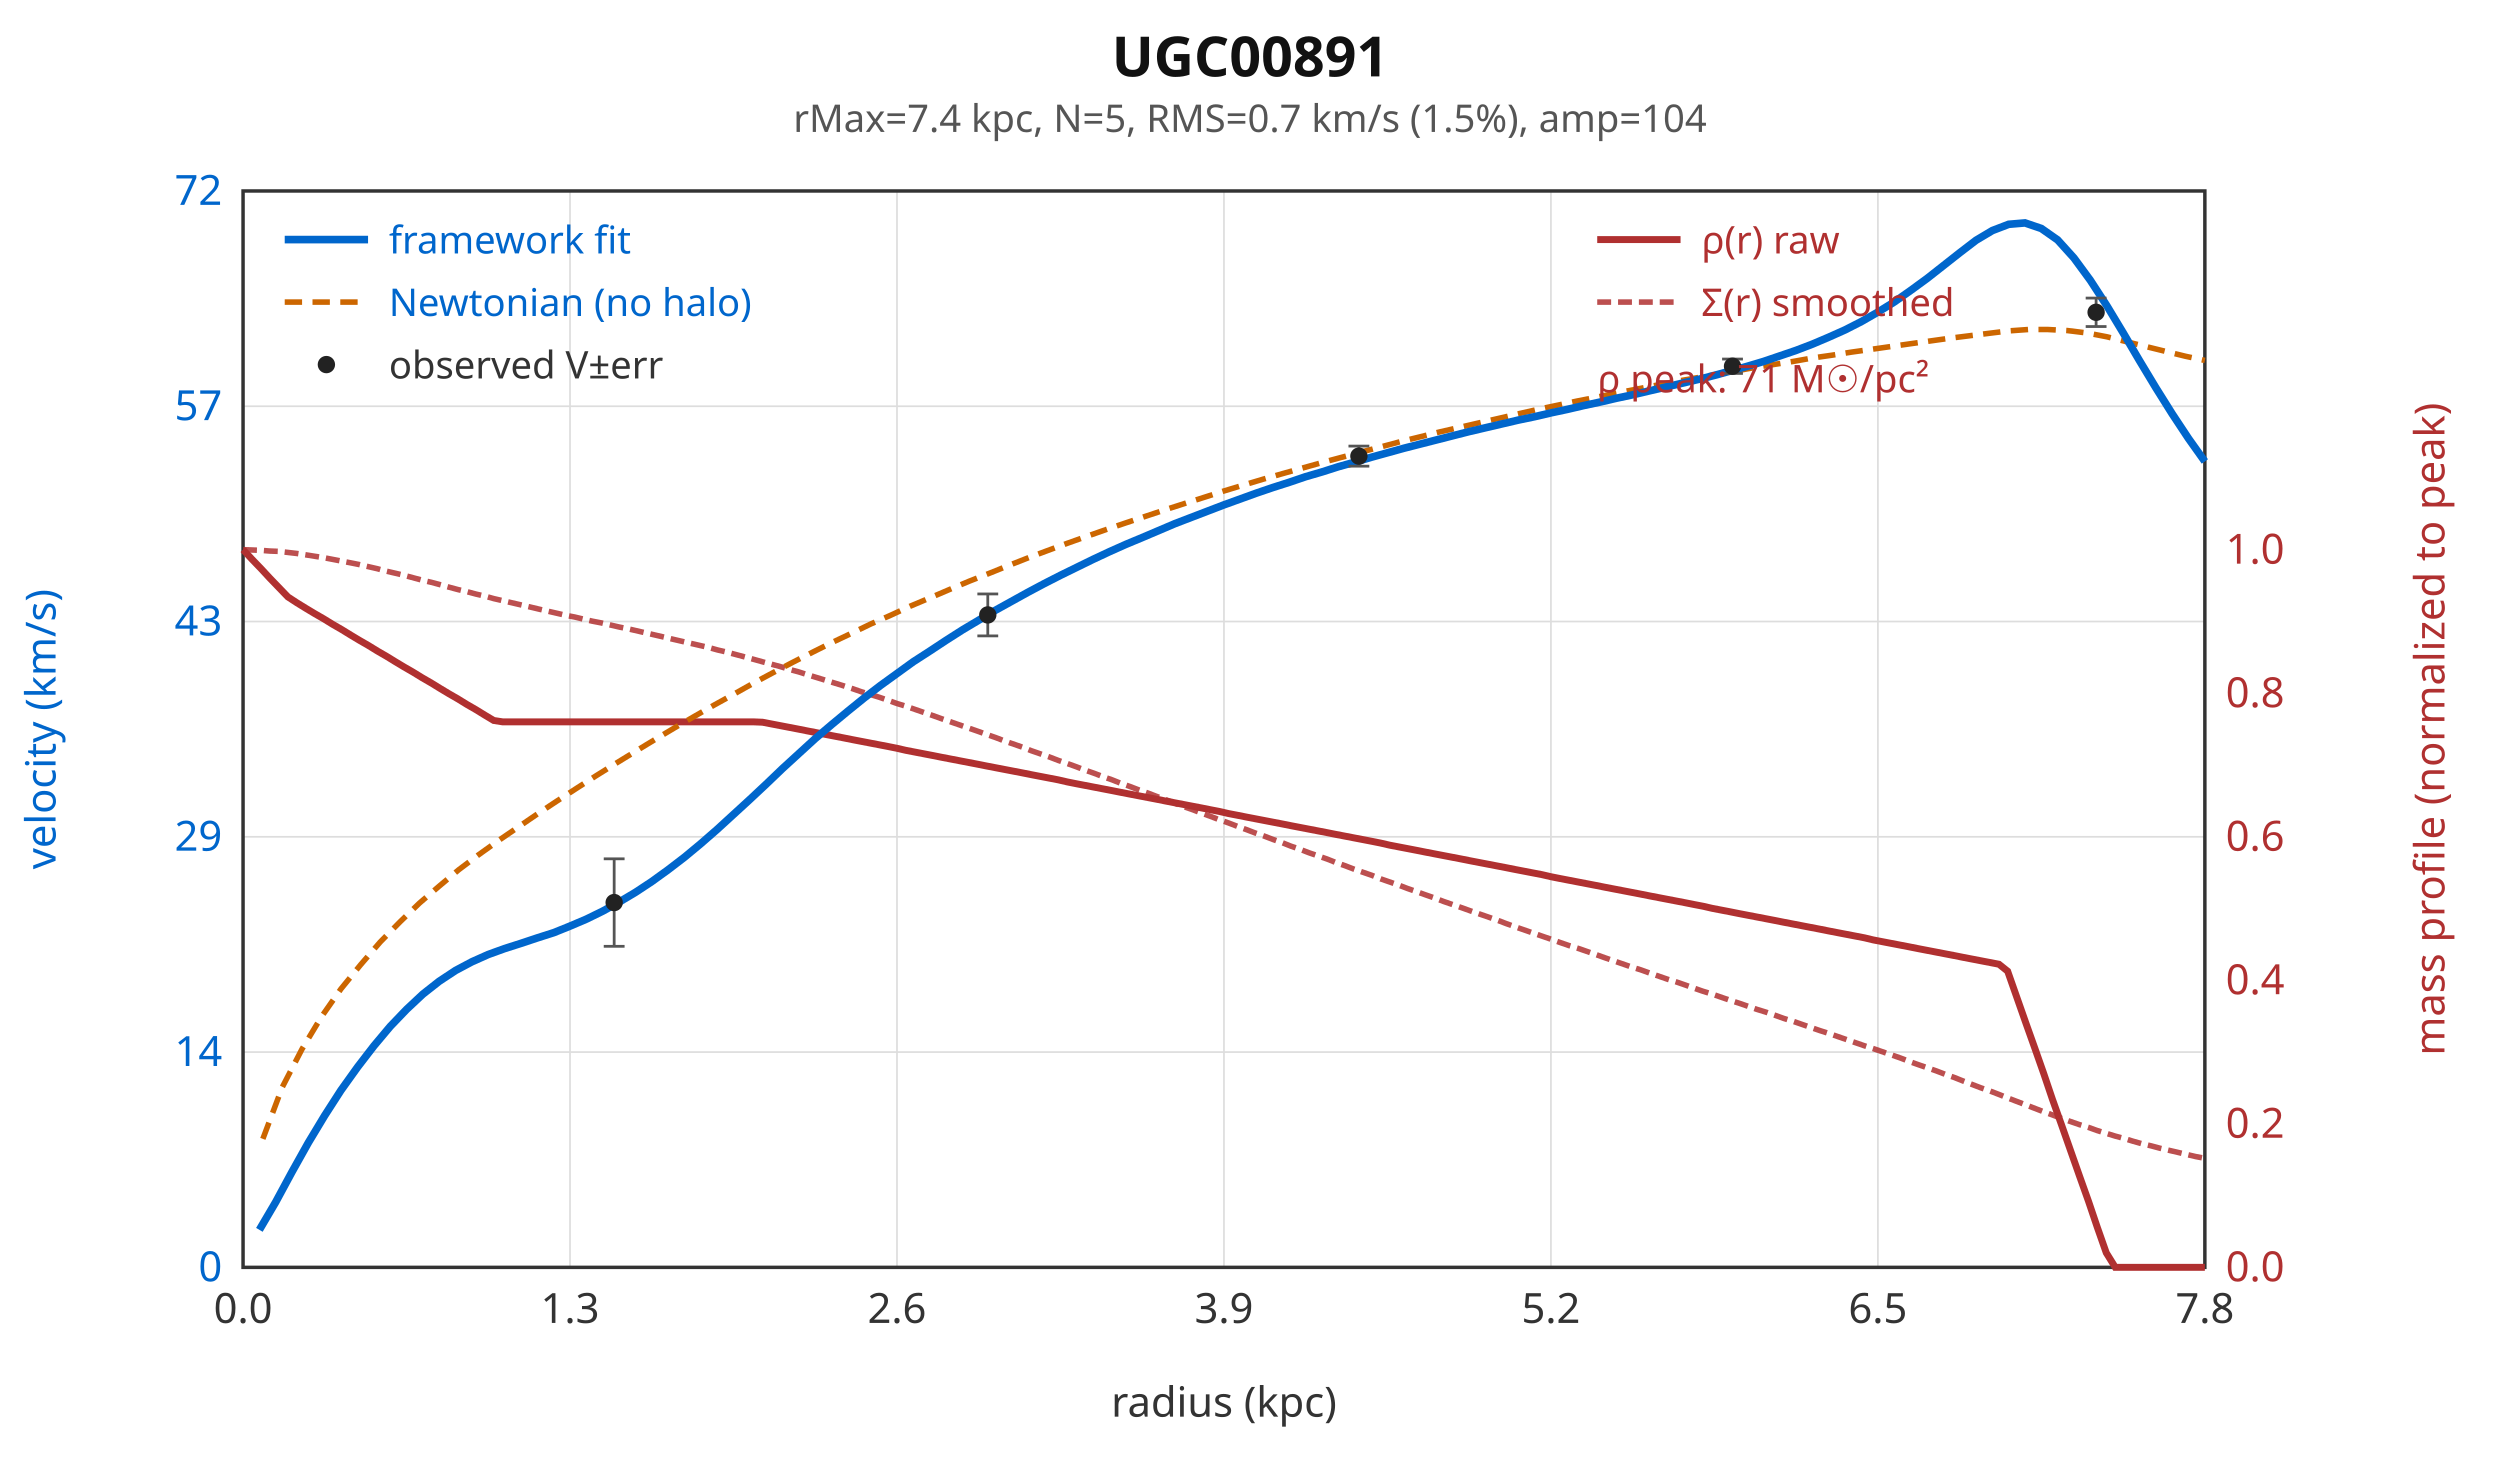
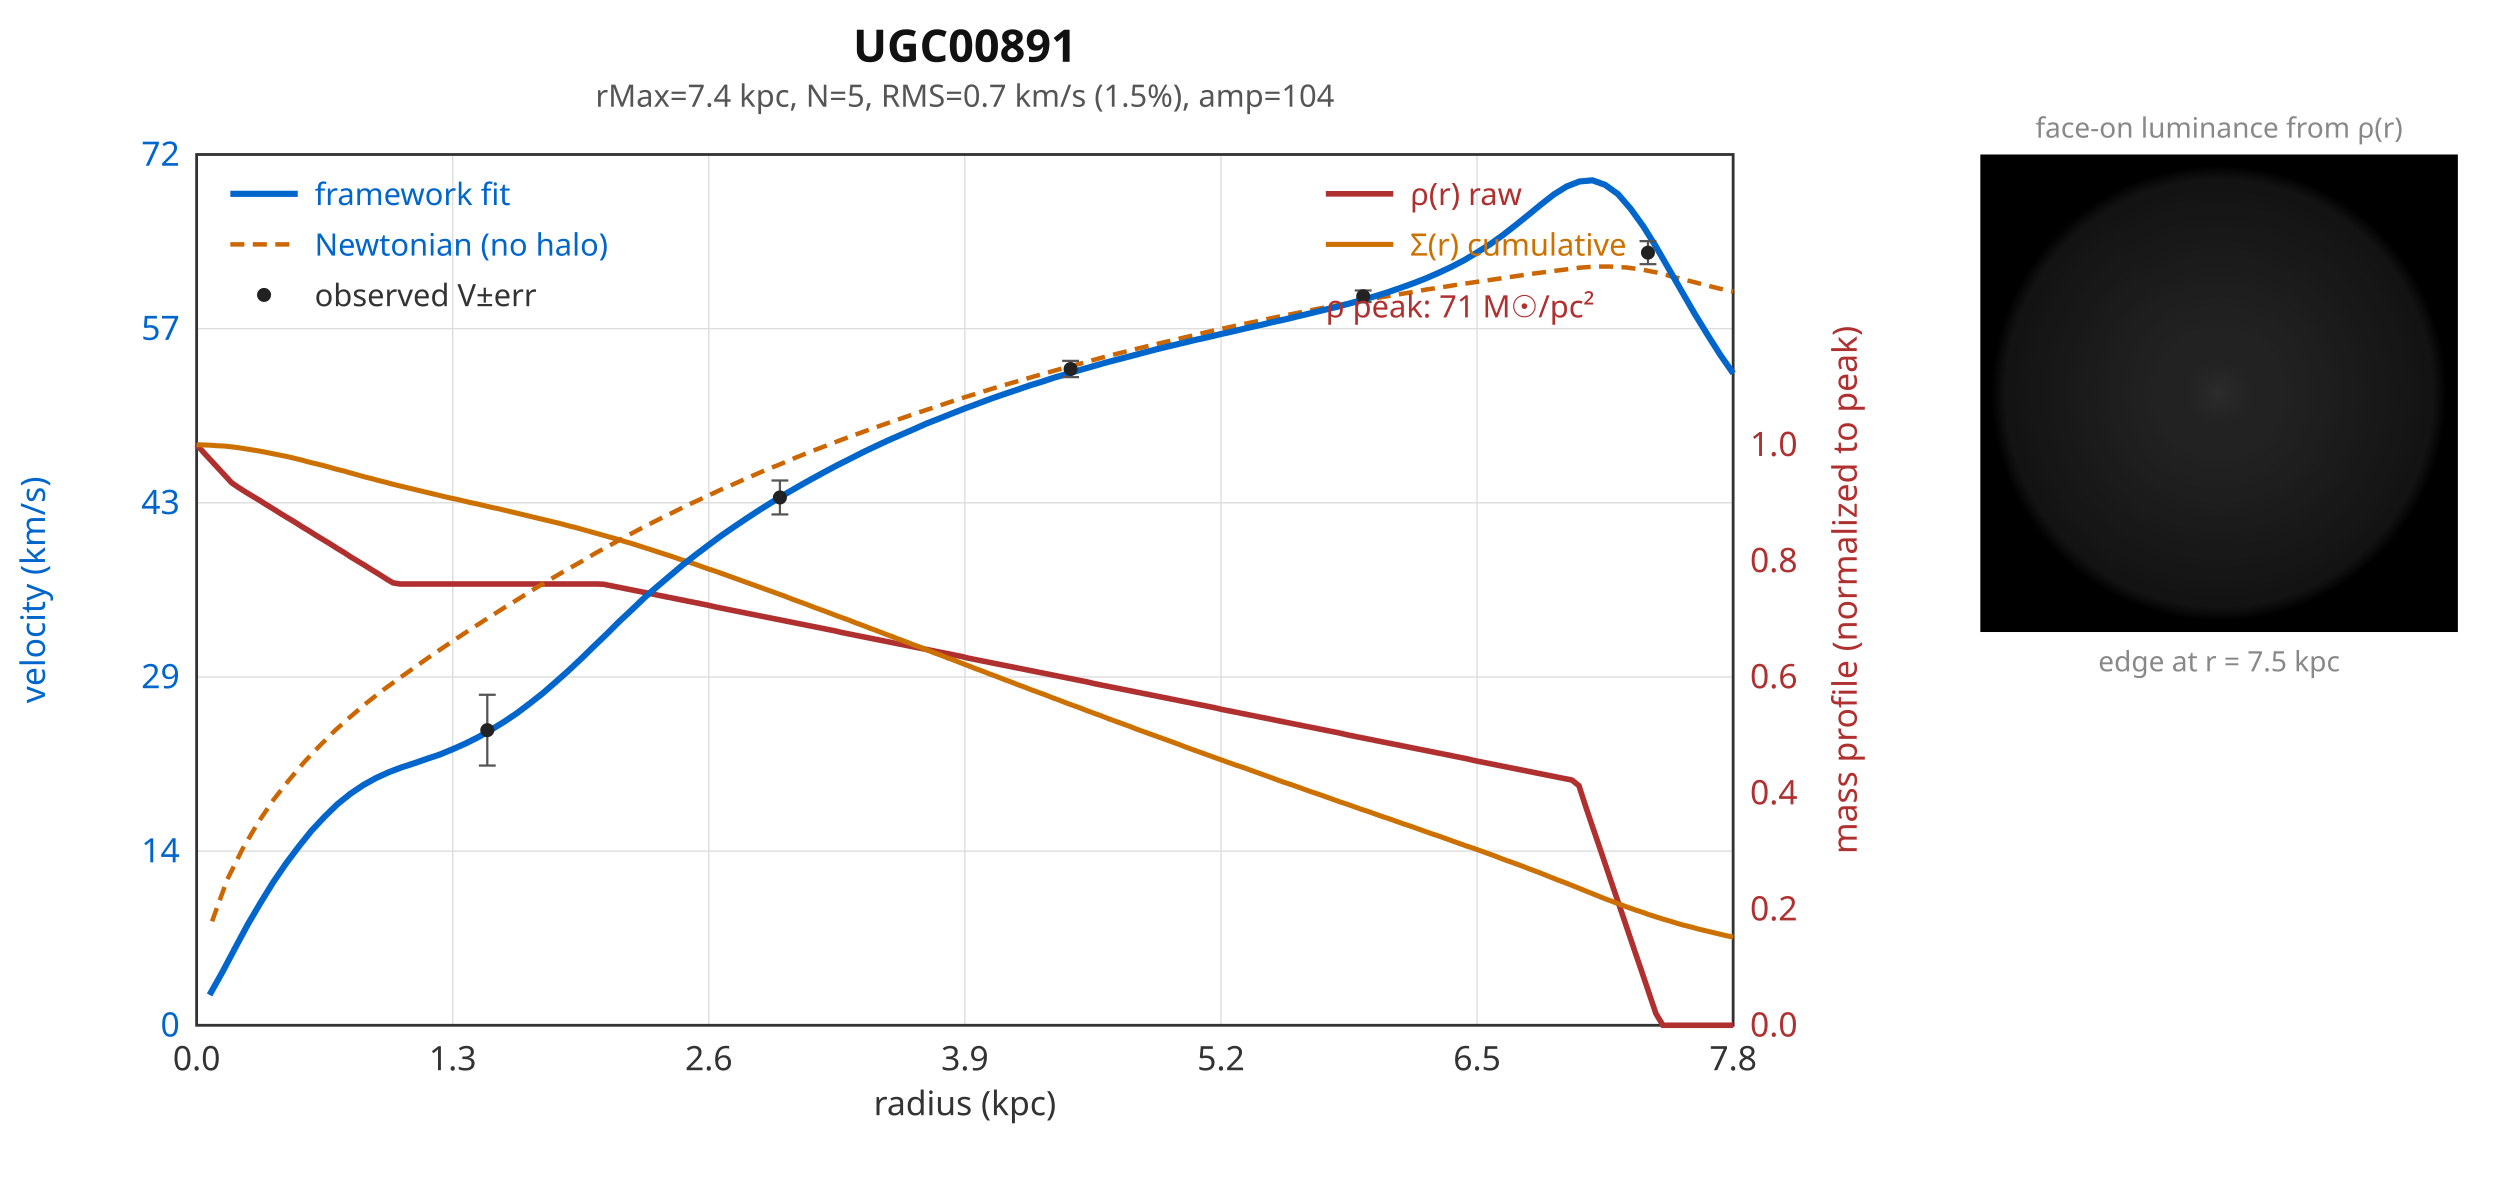
- <svg xmlns="http://www.w3.org/2000/svg" viewBox="0 0 720 420" width="720" height="420" font-family="sans-serif" font-size="12">
+ <svg xmlns="http://www.w3.org/2000/svg" viewBox="0 0 890 420" width="890" height="420" font-family="sans-serif" font-size="12">
  <style>
  .ax { stroke: #333; stroke-width: 1; fill: none; }
  .grid { stroke: #ddd; stroke-width: 0.5; fill: none; }
  .lbl { fill: #333; }
  .lbl-l { fill: #0066cc; }
  .lbl-r { fill: #b03030; }
+   .lbl-s { fill: #cc7000; }
  .obs { fill: #222; }
  .err { stroke: #555; stroke-width: 0.8; fill: none; }
  .fw { stroke: #0066cc; stroke-width: 2.2; fill: none; }
  .nt { stroke: #cc6600; stroke-width: 1.6; fill: none; stroke-dasharray: 5,3; }
  .rho { stroke: #b03030; stroke-width: 2.0; fill: none; }
-   .sig { stroke: #b03030; stroke-width: 1.6; fill: none; stroke-dasharray: 4,2; opacity: 0.85; }
+   .sig { stroke: #cc7000; stroke-width: 1.8; fill: none; }
  .title { fill: #111; font-size: 16px; font-weight: 600; }
  .subtitle { fill: #555; font-size: 11px; }
  .legend { font-size: 11px; }
+   .preview-bg { fill: #000; }
+   .preview-lbl { fill: #888; font-size: 10px; }
</style>
-   <text x="360.0" y="22" text-anchor="middle" class="title">UGC00891</text>
-   <text x="360.0" y="38" text-anchor="middle" class="subtitle">rMax=7.4 kpc, N=5, RMS=0.7 km/s (1.5%), amp=104</text>
-   <line x1="70" y1="365.0" x2="635" y2="365.0" class="grid" />
+   <text x="343.5" y="22" text-anchor="middle" class="title">UGC00891</text>
+   <text x="343.5" y="38" text-anchor="middle" class="subtitle">rMax=7.4 kpc, N=5, RMS=0.7 km/s (1.5%), amp=104</text>
+   <line x1="70" y1="365.0" x2="617" y2="365.0" class="grid" />
  <text x="64" y="369.0" text-anchor="end" class="lbl-l">0</text>
-   <line x1="70" y1="303.0" x2="635" y2="303.0" class="grid" />
+   <line x1="70" y1="303.0" x2="617" y2="303.0" class="grid" />
  <text x="64" y="307.0" text-anchor="end" class="lbl-l">14</text>
-   <line x1="70" y1="241.0" x2="635" y2="241.0" class="grid" />
+   <line x1="70" y1="241.0" x2="617" y2="241.0" class="grid" />
  <text x="64" y="245.0" text-anchor="end" class="lbl-l">29</text>
-   <line x1="70" y1="179.0" x2="635" y2="179.0" class="grid" />
+   <line x1="70" y1="179.0" x2="617" y2="179.0" class="grid" />
  <text x="64" y="183.0" text-anchor="end" class="lbl-l">43</text>
-   <line x1="70" y1="117" x2="635" y2="117" class="grid" />
+   <line x1="70" y1="117" x2="617" y2="117" class="grid" />
  <text x="64" y="121" text-anchor="end" class="lbl-l">57</text>
-   <line x1="70" y1="55.0" x2="635" y2="55.0" class="grid" />
+   <line x1="70" y1="55.0" x2="617" y2="55.0" class="grid" />
  <text x="64" y="59.0" text-anchor="end" class="lbl-l">72</text>
-   <text x="641" y="369.0" text-anchor="start" class="lbl-r">0.0</text>
-   <text x="641" y="327.667" text-anchor="start" class="lbl-r">0.2</text>
-   <text x="641" y="286.333" text-anchor="start" class="lbl-r">0.4</text>
-   <text x="641" y="245" text-anchor="start" class="lbl-r">0.6</text>
-   <text x="641" y="203.667" text-anchor="start" class="lbl-r">0.8</text>
-   <text x="641" y="162.333" text-anchor="start" class="lbl-r">1.0</text>
+   <text x="623" y="369.0" text-anchor="start" class="lbl-r">0.0</text>
+   <text x="623" y="327.667" text-anchor="start" class="lbl-r">0.2</text>
+   <text x="623" y="286.333" text-anchor="start" class="lbl-r">0.4</text>
+   <text x="623" y="245" text-anchor="start" class="lbl-r">0.6</text>
+   <text x="623" y="203.667" text-anchor="start" class="lbl-r">0.8</text>
+   <text x="623" y="162.333" text-anchor="start" class="lbl-r">1.0</text>
  <line x1="70.0" y1="55" x2="70.0" y2="365" class="grid" />
  <text x="70.0" y="381" text-anchor="middle" class="lbl">0.0</text>
-   <line x1="164.167" y1="55" x2="164.167" y2="365" class="grid" />
-   <text x="164.167" y="381" text-anchor="middle" class="lbl">1.3</text>
-   <line x1="258.333" y1="55" x2="258.333" y2="365" class="grid" />
-   <text x="258.333" y="381" text-anchor="middle" class="lbl">2.6</text>
-   <line x1="352.5" y1="55" x2="352.5" y2="365" class="grid" />
-   <text x="352.5" y="381" text-anchor="middle" class="lbl">3.9</text>
-   <line x1="446.667" y1="55" x2="446.667" y2="365" class="grid" />
-   <text x="446.667" y="381" text-anchor="middle" class="lbl">5.2</text>
-   <line x1="540.833" y1="55" x2="540.833" y2="365" class="grid" />
-   <text x="540.833" y="381" text-anchor="middle" class="lbl">6.5</text>
-   <line x1="635.0" y1="55" x2="635.0" y2="365" class="grid" />
-   <text x="635.0" y="381" text-anchor="middle" class="lbl">7.8</text>
-   <text x="352.5" y="408" text-anchor="middle" class="lbl">radius (kpc)</text>
+   <line x1="161.167" y1="55" x2="161.167" y2="365" class="grid" />
+   <text x="161.167" y="381" text-anchor="middle" class="lbl">1.3</text>
+   <line x1="252.333" y1="55" x2="252.333" y2="365" class="grid" />
+   <text x="252.333" y="381" text-anchor="middle" class="lbl">2.6</text>
+   <line x1="343.5" y1="55" x2="343.5" y2="365" class="grid" />
+   <text x="343.5" y="381" text-anchor="middle" class="lbl">3.9</text>
+   <line x1="434.667" y1="55" x2="434.667" y2="365" class="grid" />
+   <text x="434.667" y="381" text-anchor="middle" class="lbl">5.2</text>
+   <line x1="525.833" y1="55" x2="525.833" y2="365" class="grid" />
+   <text x="525.833" y="381" text-anchor="middle" class="lbl">6.5</text>
+   <line x1="617.0" y1="55" x2="617.0" y2="365" class="grid" />
+   <text x="617.0" y="381" text-anchor="middle" class="lbl">7.8</text>
+   <text x="343.5" y="397" text-anchor="middle" class="lbl">radius (kpc)</text>
  <text x="16" y="210.0" text-anchor="middle" class="lbl-l" transform="rotate(-90, 16, 210.0)">velocity (km/s)</text>
-   <text x="704" y="210.0" text-anchor="middle" class="lbl-r" transform="rotate(-90, 704, 210.0)">mass profile (normalized to peak)</text>
-   <rect x="70" y="55" width="565" height="310" class="ax" />
-   <path d="M 70.0,158.3 L 72.6,161.1 L 75.2,163.8 L 77.7,166.5 L 80.3,169.2 L 82.9,171.9 L 85.5,173.6 L 88.1,175.2 L 90.6,176.7 L 93.2,178.2 L 95.8,179.8 L 98.4,181.3 L 101.0,182.9 L 103.5,184.4 L 106.1,185.9 L 108.7,187.5 L 111.3,189.0 L 113.9,190.6 L 116.4,192.1 L 119.0,193.6 L 121.6,195.2 L 124.2,196.7 L 126.8,198.3 L 129.3,199.8 L 131.9,201.3 L 134.5,202.9 L 137.1,204.4 L 139.7,206.0 L 142.2,207.5 L 144.8,207.9 L 147.4,207.9 L 150.0,207.9 L 152.6,207.9 L 155.1,207.9 L 157.7,207.9 L 160.3,207.9 L 162.9,207.9 L 165.5,207.9 L 168.0,207.9 L 170.6,207.9 L 173.2,207.9 L 175.8,207.9 L 178.4,207.9 L 180.9,207.9 L 183.5,207.9 L 186.1,207.9 L 188.7,207.9 L 191.3,207.9 L 193.8,207.9 L 196.4,207.9 L 199.0,207.9 L 201.6,207.9 L 204.2,207.9 L 206.7,207.9 L 209.3,207.9 L 211.9,207.9 L 214.5,207.9 L 217.1,207.9 L 219.6,208.0 L 222.2,208.5 L 224.8,209.0 L 227.4,209.5 L 230.0,210.0 L 232.5,210.5 L 235.1,211.0 L 237.7,211.5 L 240.3,212.0 L 242.9,212.5 L 245.4,213.0 L 248.0,213.5 L 250.6,214.0 L 253.2,214.5 L 255.8,215.0 L 258.3,215.5 L 260.9,216.1 L 263.5,216.6 L 266.1,217.1 L 268.7,217.6 L 271.2,218.1 L 273.8,218.6 L 276.4,219.1 L 279.0,219.6 L 281.6,220.1 L 284.1,220.6 L 286.7,221.1 L 289.3,221.6 L 291.9,222.1 L 294.5,222.6 L 297.0,223.1 L 299.6,223.6 L 302.2,224.1 L 304.8,224.6 L 307.4,225.2 L 309.9,225.7 L 312.5,226.2 L 315.1,226.7 L 317.7,227.2 L 320.3,227.7 L 322.8,228.2 L 325.4,228.7 L 328.0,229.2 L 330.6,229.7 L 333.2,230.2 L 335.7,230.7 L 338.3,231.2 L 340.9,231.7 L 343.5,232.2 L 346.1,232.7 L 348.6,233.2 L 351.2,233.7 L 353.8,234.3 L 356.4,234.8 L 358.9,235.3 L 361.5,235.8 L 364.1,236.3 L 366.7,236.8 L 369.3,237.3 L 371.8,237.8 L 374.4,238.3 L 377.0,238.8 L 379.6,239.3 L 382.2,239.8 L 384.7,240.3 L 387.3,240.8 L 389.9,241.3 L 392.5,241.8 L 395.1,242.3 L 397.6,242.8 L 400.2,243.4 L 402.8,243.9 L 405.4,244.4 L 408.0,244.9 L 410.5,245.4 L 413.1,245.9 L 415.7,246.4 L 418.3,246.9 L 420.9,247.4 L 423.4,247.9 L 426.0,248.4 L 428.6,248.9 L 431.2,249.4 L 433.8,249.9 L 436.3,250.4 L 438.9,250.9 L 441.5,251.4 L 444.1,251.9 L 446.7,252.5 L 449.2,253.0 L 451.8,253.5 L 454.4,254.0 L 457.0,254.5 L 459.6,255.0 L 462.1,255.5 L 464.7,256.0 L 467.3,256.5 L 469.9,257.0 L 472.5,257.5 L 475.0,258.0 L 477.6,258.5 L 480.2,259.0 L 482.8,259.5 L 485.4,260.0 L 487.9,260.5 L 490.5,261.0 L 493.1,261.6 L 495.7,262.1 L 498.3,262.6 L 500.8,263.1 L 503.4,263.6 L 506.0,264.1 L 508.6,264.6 L 511.2,265.1 L 513.7,265.6 L 516.3,266.1 L 518.9,266.6 L 521.5,267.1 L 524.1,267.6 L 526.6,268.1 L 529.2,268.6 L 531.8,269.1 L 534.4,269.6 L 537.0,270.1 L 539.5,270.7 L 542.1,271.2 L 544.7,271.7 L 547.3,272.2 L 549.9,272.7 L 552.4,273.2 L 555.0,273.7 L 557.6,274.2 L 560.2,274.7 L 562.8,275.2 L 565.3,275.7 L 567.9,276.2 L 570.5,276.7 L 573.1,277.2 L 575.7,277.7 L 578.2,279.7 L 580.8,287.1 L 583.4,294.5 L 586.0,301.8 L 588.6,309.2 L 591.1,316.6 L 593.7,323.9 L 596.3,331.3 L 598.9,338.7 L 601.5,346.0 L 604.0,353.4 L 606.6,360.8 L 609.2,365.0 L 611.8,365.0 L 614.4,365.0 L 616.9,365.0 L 619.5,365.0 L 622.1,365.0 L 624.7,365.0 L 627.3,365.0 L 629.8,365.0 L 632.4,365.0 L 635.0,365.0" class="rho" />
-   <path d="M 70.0,158.3 L 72.6,158.4 L 75.2,158.5 L 77.7,158.7 L 80.3,158.8 L 82.9,159.1 L 85.5,159.4 L 88.1,159.8 L 90.6,160.2 L 93.2,160.6 L 95.8,161.1 L 98.4,161.6 L 101.0,162.1 L 103.5,162.6 L 106.1,163.2 L 108.7,163.8 L 111.3,164.5 L 113.9,165.1 L 116.4,165.7 L 119.0,166.4 L 121.6,167.1 L 124.2,167.7 L 126.8,168.4 L 129.3,169.1 L 131.9,169.8 L 134.5,170.4 L 137.1,171.1 L 139.7,171.7 L 142.2,172.4 L 144.8,173.0 L 147.4,173.6 L 150.0,174.2 L 152.6,174.8 L 155.1,175.4 L 157.7,176.0 L 160.3,176.6 L 162.9,177.2 L 165.5,177.7 L 168.0,178.3 L 170.6,178.9 L 173.2,179.4 L 175.8,180.0 L 178.4,180.6 L 180.9,181.1 L 183.5,181.7 L 186.1,182.3 L 188.7,182.9 L 191.3,183.5 L 193.8,184.1 L 196.4,184.7 L 199.0,185.3 L 201.6,185.9 L 204.2,186.5 L 206.7,187.2 L 209.3,187.8 L 211.9,188.5 L 214.5,189.2 L 217.1,189.9 L 219.6,190.6 L 222.2,191.3 L 224.8,192.0 L 227.4,192.8 L 230.0,193.5 L 232.5,194.3 L 235.1,195.1 L 237.7,195.9 L 240.3,196.7 L 242.9,197.5 L 245.4,198.3 L 248.0,199.2 L 250.6,200.0 L 253.2,200.8 L 255.8,201.7 L 258.3,202.6 L 260.9,203.4 L 263.5,204.3 L 266.1,205.2 L 268.7,206.1 L 271.2,207.0 L 273.8,207.9 L 276.4,208.8 L 279.0,209.7 L 281.6,210.6 L 284.1,211.5 L 286.7,212.4 L 289.3,213.4 L 291.9,214.3 L 294.5,215.2 L 297.0,216.2 L 299.6,217.1 L 302.2,218.0 L 304.8,219.0 L 307.4,219.9 L 309.9,220.8 L 312.5,221.8 L 315.1,222.7 L 317.7,223.7 L 320.3,224.6 L 322.8,225.6 L 325.4,226.5 L 328.0,227.5 L 330.6,228.4 L 333.2,229.4 L 335.7,230.3 L 338.3,231.3 L 340.9,232.3 L 343.5,233.2 L 346.1,234.2 L 348.6,235.1 L 351.2,236.1 L 353.8,237.0 L 356.4,238.0 L 358.9,238.9 L 361.5,239.9 L 364.1,240.8 L 366.7,241.8 L 369.3,242.7 L 371.8,243.7 L 374.4,244.6 L 377.0,245.6 L 379.6,246.5 L 382.2,247.4 L 384.7,248.4 L 387.3,249.3 L 389.9,250.3 L 392.5,251.2 L 395.1,252.1 L 397.6,253.1 L 400.2,254.0 L 402.8,254.9 L 405.4,255.9 L 408.0,256.8 L 410.5,257.7 L 413.1,258.6 L 415.7,259.6 L 418.3,260.5 L 420.9,261.4 L 423.4,262.3 L 426.0,263.2 L 428.6,264.1 L 431.2,265.0 L 433.8,266.0 L 436.3,266.9 L 438.9,267.8 L 441.5,268.7 L 444.1,269.6 L 446.7,270.5 L 449.2,271.4 L 451.8,272.3 L 454.4,273.1 L 457.0,274.0 L 459.6,274.9 L 462.1,275.8 L 464.7,276.7 L 467.3,277.6 L 469.9,278.5 L 472.5,279.3 L 475.0,280.2 L 477.6,281.1 L 480.2,282.0 L 482.8,282.8 L 485.4,283.7 L 487.9,284.6 L 490.5,285.5 L 493.1,286.3 L 495.7,287.2 L 498.3,288.1 L 500.8,288.9 L 503.4,289.8 L 506.0,290.7 L 508.6,291.5 L 511.2,292.4 L 513.7,293.3 L 516.3,294.1 L 518.9,295.0 L 521.5,295.9 L 524.1,296.8 L 526.6,297.6 L 529.2,298.5 L 531.8,299.4 L 534.4,300.3 L 537.0,301.2 L 539.5,302.0 L 542.1,302.9 L 544.7,303.8 L 547.3,304.7 L 549.9,305.7 L 552.4,306.6 L 555.0,307.5 L 557.6,308.4 L 560.2,309.4 L 562.8,310.3 L 565.3,311.3 L 567.9,312.3 L 570.5,313.3 L 573.1,314.2 L 575.7,315.2 L 578.2,316.2 L 580.8,317.2 L 583.4,318.2 L 586.0,319.2 L 588.6,320.2 L 591.1,321.1 L 593.7,322.1 L 596.3,323.0 L 598.9,323.9 L 601.5,324.7 L 604.0,325.6 L 606.6,326.4 L 609.2,327.2 L 611.8,327.9 L 614.4,328.7 L 616.9,329.4 L 619.5,330.0 L 622.1,330.7 L 624.7,331.3 L 627.3,331.9 L 629.8,332.5 L 632.4,333.1 L 635.0,333.6" class="sig" />
-   <path d="M 75.7,328.0 L 81.3,313.1 L 87.0,302.1 L 92.6,292.8 L 98.2,284.8 L 103.9,277.8 L 109.5,271.3 L 115.2,265.5 L 120.8,260.1 L 126.5,255.2 L 132.1,250.5 L 137.8,246.2 L 143.4,242.2 L 149.1,238.3 L 154.8,234.4 L 160.4,230.7 L 166.1,227.0 L 171.7,223.4 L 177.3,219.9 L 183.0,216.4 L 188.6,213.0 L 194.3,209.6 L 200.0,206.3 L 205.6,203.1 L 211.2,200.0 L 216.9,196.8 L 222.5,193.8 L 228.2,190.8 L 233.9,187.9 L 239.5,185.1 L 245.2,182.4 L 250.8,179.7 L 256.5,177.2 L 262.1,174.6 L 267.8,172.2 L 273.4,169.8 L 279.1,167.4 L 284.7,165.2 L 290.4,162.9 L 296.0,160.7 L 301.6,158.6 L 307.3,156.5 L 312.9,154.5 L 318.6,152.5 L 324.2,150.6 L 329.9,148.7 L 335.6,146.8 L 341.2,145.0 L 346.9,143.2 L 352.5,141.4 L 358.1,139.7 L 363.8,138.0 L 369.4,136.4 L 375.1,134.8 L 380.8,133.2 L 386.4,131.7 L 392.0,130.2 L 397.7,128.7 L 403.3,127.2 L 409.0,125.8 L 414.6,124.4 L 420.3,123.1 L 425.9,121.8 L 431.6,120.5 L 437.2,119.2 L 442.9,117.9 L 448.6,116.7 L 454.2,115.5 L 459.8,114.4 L 465.5,113.2 L 471.2,112.1 L 476.8,111.0 L 482.4,109.9 L 488.1,108.9 L 493.8,107.9 L 499.4,106.9 L 505.1,105.9 L 510.7,105.0 L 516.4,104.1 L 522.0,103.1 L 527.6,102.3 L 533.3,101.4 L 539.0,100.6 L 544.6,99.8 L 550.2,99.0 L 555.9,98.2 L 561.6,97.4 L 567.2,96.7 L 572.8,96.0 L 578.5,95.3 L 584.1,94.9 L 589.8,94.9 L 595.4,95.2 L 601.1,95.9 L 606.8,97.0 L 612.4,98.4 L 618.0,99.8 L 623.7,101.2 L 629.4,102.6 L 635.0,103.8" class="nt" />
-   <path d="M 74.7,354.2 L 79.4,346.2 L 84.1,337.5 L 88.8,329.1 L 93.5,321.3 L 98.2,314.0 L 103.0,307.3 L 107.7,301.2 L 112.4,295.6 L 117.1,290.7 L 121.8,286.3 L 126.5,282.6 L 131.2,279.5 L 135.9,277.0 L 140.6,274.9 L 145.3,273.2 L 150.0,271.7 L 154.8,270.1 L 159.5,268.6 L 164.2,266.7 L 168.9,264.7 L 173.6,262.4 L 178.3,259.8 L 183.0,257.0 L 187.7,253.9 L 192.4,250.5 L 197.1,246.9 L 201.8,243.0 L 206.5,238.9 L 211.2,234.6 L 216.0,230.2 L 220.7,225.8 L 225.4,221.3 L 230.1,217.0 L 234.8,212.7 L 239.5,208.7 L 244.2,204.8 L 248.9,201.0 L 253.6,197.4 L 258.3,194.0 L 263.0,190.6 L 267.8,187.5 L 272.5,184.4 L 277.2,181.4 L 281.9,178.6 L 286.6,175.8 L 291.3,173.2 L 296.0,170.6 L 300.7,168.1 L 305.4,165.7 L 310.1,163.4 L 314.8,161.1 L 319.5,158.9 L 324.2,156.8 L 329.0,154.8 L 333.7,152.8 L 338.4,150.8 L 343.1,149.0 L 347.8,147.2 L 352.5,145.4 L 357.2,143.7 L 361.9,142.0 L 366.6,140.4 L 371.3,138.9 L 376.0,137.3 L 380.8,135.9 L 385.5,134.4 L 390.2,133.1 L 394.9,131.7 L 399.6,130.4 L 404.3,129.1 L 409.0,127.9 L 413.7,126.7 L 418.4,125.5 L 423.1,124.3 L 427.8,123.2 L 432.5,122.1 L 437.2,121.0 L 442.0,120.0 L 446.7,118.9 L 451.4,117.9 L 456.1,116.8 L 460.8,115.8 L 465.5,114.7 L 470.2,113.7 L 474.9,112.6 L 479.6,111.5 L 484.3,110.4 L 489.0,109.3 L 493.8,108.1 L 498.5,106.8 L 503.2,105.5 L 507.9,104.1 L 512.6,102.5 L 517.3,100.9 L 522.0,99.1 L 526.7,97.1 L 531.4,95.0 L 536.1,92.6 L 540.8,89.9 L 545.5,87.0 L 550.2,83.7 L 555.0,80.2 L 559.7,76.5 L 564.4,72.8 L 569.1,69.2 L 573.8,66.4 L 578.5,64.6 L 583.2,64.2 L 587.9,65.8 L 592.6,69.1 L 597.3,74.3 L 602.0,80.7 L 606.8,88.1 L 611.5,95.9 L 616.2,103.9 L 620.9,111.7 L 625.6,119.2 L 630.3,126.3 L 635.0,132.9" class="fw" />
-   <line x1="176.88" y1="247.34" x2="176.88" y2="272.538" class="err" />
-   <line x1="173.88" y1="247.34" x2="179.88" y2="247.34" class="err" />
-   <line x1="173.88" y1="272.538" x2="179.88" y2="272.538" class="err" />
-   <circle cx="176.88" cy="259.939" r="2.5" class="obs" />
-   <line x1="284.482" y1="171.058" x2="284.482" y2="183.139" class="err" />
-   <line x1="281.482" y1="171.058" x2="287.482" y2="171.058" class="err" />
-   <line x1="281.482" y1="183.139" x2="287.482" y2="183.139" class="err" />
-   <circle cx="284.482" cy="177.099" r="2.5" class="obs" />
-   <line x1="391.362" y1="128.473" x2="391.362" y2="134.254" class="err" />
-   <line x1="388.362" y1="128.473" x2="394.362" y2="128.473" class="err" />
-   <line x1="388.362" y1="134.254" x2="394.362" y2="134.254" class="err" />
-   <circle cx="391.362" cy="131.364" r="2.5" class="obs" />
-   <line x1="498.964" y1="103.405" x2="498.964" y2="107.547" class="err" />
-   <line x1="495.964" y1="103.405" x2="501.964" y2="103.405" class="err" />
-   <line x1="495.964" y1="107.547" x2="501.964" y2="107.547" class="err" />
-   <circle cx="498.964" cy="105.476" r="2.5" class="obs" />
-   <line x1="603.678" y1="85.844" x2="603.678" y2="94.042" class="err" />
-   <line x1="600.678" y1="85.844" x2="606.678" y2="85.844" class="err" />
-   <line x1="600.678" y1="94.042" x2="606.678" y2="94.042" class="err" />
-   <circle cx="603.678" cy="89.943" r="2.5" class="obs" />
+   <text x="661" y="210.0" text-anchor="middle" class="lbl-r" transform="rotate(-90, 661, 210.0)">mass profile (normalized to peak)</text>
+   <rect x="70" y="55" width="547" height="310" class="ax" />
+   <path d="M 70.0,158.3 L 72.5,161.1 L 75.0,163.8 L 77.5,166.5 L 80.0,169.2 L 82.5,171.9 L 85.0,173.6 L 87.5,175.2 L 90.0,176.7 L 92.5,178.2 L 95.0,179.8 L 97.5,181.3 L 100.0,182.9 L 102.5,184.4 L 105.0,185.9 L 107.5,187.5 L 110.0,189.0 L 112.5,190.6 L 115.0,192.1 L 117.5,193.6 L 120.0,195.2 L 122.5,196.7 L 124.9,198.3 L 127.4,199.8 L 129.9,201.3 L 132.4,202.9 L 134.9,204.4 L 137.4,206.0 L 139.9,207.5 L 142.4,207.9 L 144.9,207.9 L 147.4,207.9 L 149.9,207.9 L 152.4,207.9 L 154.9,207.9 L 157.4,207.9 L 159.9,207.9 L 162.4,207.9 L 164.9,207.9 L 167.4,207.9 L 169.9,207.9 L 172.4,207.9 L 174.9,207.9 L 177.4,207.9 L 179.9,207.9 L 182.4,207.9 L 184.9,207.9 L 187.4,207.9 L 189.9,207.9 L 192.4,207.9 L 194.9,207.9 L 197.4,207.9 L 199.9,207.9 L 202.4,207.9 L 204.9,207.9 L 207.4,207.9 L 209.9,207.9 L 212.4,207.9 L 214.9,208.0 L 217.4,208.5 L 219.9,209.0 L 222.4,209.5 L 224.9,210.0 L 227.4,210.5 L 229.9,211.0 L 232.4,211.5 L 234.8,212.0 L 237.3,212.5 L 239.8,213.0 L 242.3,213.5 L 244.8,214.0 L 247.3,214.5 L 249.8,215.0 L 252.3,215.5 L 254.8,216.1 L 257.3,216.6 L 259.8,217.1 L 262.3,217.6 L 264.8,218.1 L 267.3,218.6 L 269.8,219.1 L 272.3,219.6 L 274.8,220.1 L 277.3,220.6 L 279.8,221.1 L 282.3,221.6 L 284.8,222.1 L 287.3,222.6 L 289.8,223.1 L 292.3,223.6 L 294.8,224.1 L 297.3,224.6 L 299.8,225.2 L 302.3,225.7 L 304.8,226.2 L 307.3,226.7 L 309.8,227.2 L 312.3,227.7 L 314.8,228.2 L 317.3,228.7 L 319.8,229.2 L 322.3,229.7 L 324.8,230.2 L 327.3,230.7 L 329.8,231.2 L 332.3,231.7 L 334.8,232.2 L 337.3,232.7 L 339.8,233.2 L 342.3,233.7 L 344.7,234.3 L 347.2,234.8 L 349.7,235.3 L 352.2,235.8 L 354.7,236.3 L 357.2,236.8 L 359.7,237.3 L 362.2,237.8 L 364.7,238.3 L 367.2,238.8 L 369.7,239.3 L 372.2,239.8 L 374.7,240.3 L 377.2,240.8 L 379.7,241.3 L 382.2,241.8 L 384.7,242.3 L 387.2,242.8 L 389.7,243.4 L 392.2,243.9 L 394.7,244.4 L 397.2,244.9 L 399.7,245.4 L 402.2,245.9 L 404.7,246.4 L 407.2,246.9 L 409.7,247.4 L 412.2,247.9 L 414.7,248.4 L 417.2,248.9 L 419.7,249.4 L 422.2,249.9 L 424.7,250.4 L 427.2,250.9 L 429.7,251.4 L 432.2,251.9 L 434.7,252.5 L 437.2,253.0 L 439.7,253.5 L 442.2,254.0 L 444.7,254.5 L 447.2,255.0 L 449.7,255.5 L 452.2,256.0 L 454.6,256.5 L 457.1,257.0 L 459.6,257.5 L 462.1,258.0 L 464.6,258.5 L 467.1,259.0 L 469.6,259.5 L 472.1,260.0 L 474.6,260.5 L 477.1,261.0 L 479.6,261.6 L 482.1,262.1 L 484.6,262.6 L 487.1,263.1 L 489.6,263.6 L 492.1,264.1 L 494.6,264.6 L 497.1,265.1 L 499.6,265.6 L 502.1,266.1 L 504.6,266.6 L 507.1,267.1 L 509.6,267.6 L 512.1,268.1 L 514.6,268.6 L 517.1,269.1 L 519.6,269.6 L 522.1,270.1 L 524.6,270.7 L 527.1,271.2 L 529.6,271.7 L 532.1,272.2 L 534.6,272.7 L 537.1,273.2 L 539.6,273.7 L 542.1,274.2 L 544.6,274.7 L 547.1,275.2 L 549.6,275.7 L 552.1,276.2 L 554.6,276.7 L 557.1,277.2 L 559.6,277.7 L 562.1,279.7 L 564.5,287.1 L 567.0,294.5 L 569.5,301.8 L 572.0,309.2 L 574.5,316.6 L 577.0,323.9 L 579.5,331.3 L 582.0,338.7 L 584.5,346.0 L 587.0,353.4 L 589.5,360.8 L 592.0,365.0 L 594.5,365.0 L 597.0,365.0 L 599.5,365.0 L 602.0,365.0 L 604.5,365.0 L 607.0,365.0 L 609.5,365.0 L 612.0,365.0 L 614.5,365.0 L 617.0,365.0" class="rho" />
+   <path d="M 70.0,158.3 L 72.5,158.4 L 75.0,158.5 L 77.5,158.7 L 80.0,158.8 L 82.5,159.1 L 85.0,159.4 L 87.5,159.8 L 90.0,160.2 L 92.5,160.6 L 95.0,161.1 L 97.5,161.6 L 100.0,162.1 L 102.5,162.6 L 105.0,163.2 L 107.5,163.8 L 110.0,164.5 L 112.5,165.1 L 115.0,165.7 L 117.5,166.4 L 120.0,167.1 L 122.5,167.7 L 124.9,168.4 L 127.4,169.1 L 129.9,169.8 L 132.4,170.4 L 134.9,171.1 L 137.4,171.7 L 139.9,172.4 L 142.4,173.0 L 144.9,173.6 L 147.4,174.2 L 149.9,174.8 L 152.4,175.4 L 154.9,176.0 L 157.4,176.6 L 159.9,177.2 L 162.4,177.7 L 164.9,178.3 L 167.4,178.9 L 169.9,179.4 L 172.4,180.0 L 174.9,180.6 L 177.4,181.1 L 179.9,181.7 L 182.4,182.3 L 184.9,182.9 L 187.4,183.5 L 189.9,184.1 L 192.4,184.7 L 194.9,185.3 L 197.4,185.9 L 199.9,186.5 L 202.4,187.2 L 204.9,187.8 L 207.4,188.5 L 209.9,189.2 L 212.4,189.9 L 214.9,190.6 L 217.4,191.3 L 219.9,192.0 L 222.4,192.8 L 224.9,193.5 L 227.4,194.3 L 229.9,195.1 L 232.4,195.9 L 234.8,196.7 L 237.3,197.5 L 239.8,198.3 L 242.3,199.2 L 244.8,200.0 L 247.3,200.8 L 249.8,201.7 L 252.3,202.6 L 254.8,203.4 L 257.3,204.3 L 259.8,205.2 L 262.3,206.1 L 264.8,207.0 L 267.3,207.9 L 269.8,208.8 L 272.3,209.7 L 274.8,210.6 L 277.3,211.5 L 279.8,212.4 L 282.3,213.4 L 284.8,214.3 L 287.3,215.2 L 289.8,216.2 L 292.3,217.1 L 294.8,218.0 L 297.3,219.0 L 299.8,219.9 L 302.3,220.8 L 304.8,221.8 L 307.3,222.7 L 309.8,223.7 L 312.3,224.6 L 314.8,225.6 L 317.3,226.5 L 319.8,227.5 L 322.3,228.4 L 324.8,229.4 L 327.3,230.3 L 329.8,231.3 L 332.3,232.3 L 334.8,233.2 L 337.3,234.2 L 339.8,235.1 L 342.3,236.1 L 344.7,237.0 L 347.2,238.0 L 349.7,238.9 L 352.2,239.9 L 354.7,240.8 L 357.2,241.8 L 359.7,242.7 L 362.2,243.7 L 364.7,244.6 L 367.2,245.6 L 369.7,246.5 L 372.2,247.4 L 374.7,248.4 L 377.2,249.3 L 379.7,250.3 L 382.2,251.2 L 384.7,252.1 L 387.2,253.1 L 389.7,254.0 L 392.2,254.9 L 394.7,255.9 L 397.2,256.8 L 399.7,257.7 L 402.2,258.6 L 404.7,259.6 L 407.2,260.5 L 409.7,261.4 L 412.2,262.3 L 414.7,263.2 L 417.2,264.1 L 419.7,265.0 L 422.2,266.0 L 424.7,266.9 L 427.2,267.8 L 429.7,268.7 L 432.2,269.6 L 434.7,270.5 L 437.2,271.4 L 439.7,272.3 L 442.2,273.1 L 444.7,274.0 L 447.2,274.9 L 449.7,275.8 L 452.2,276.7 L 454.6,277.6 L 457.1,278.5 L 459.6,279.3 L 462.1,280.2 L 464.6,281.1 L 467.1,282.0 L 469.6,282.8 L 472.1,283.7 L 474.6,284.6 L 477.1,285.5 L 479.6,286.3 L 482.1,287.2 L 484.6,288.1 L 487.1,288.9 L 489.6,289.8 L 492.1,290.7 L 494.6,291.5 L 497.1,292.4 L 499.6,293.3 L 502.1,294.1 L 504.6,295.0 L 507.1,295.9 L 509.6,296.8 L 512.1,297.6 L 514.6,298.5 L 517.1,299.4 L 519.6,300.3 L 522.1,301.2 L 524.6,302.0 L 527.1,302.9 L 529.6,303.8 L 532.1,304.7 L 534.6,305.7 L 537.1,306.6 L 539.6,307.5 L 542.1,308.4 L 544.6,309.4 L 547.1,310.3 L 549.6,311.3 L 552.1,312.3 L 554.6,313.3 L 557.1,314.2 L 559.6,315.2 L 562.1,316.2 L 564.5,317.2 L 567.0,318.2 L 569.5,319.2 L 572.0,320.2 L 574.5,321.1 L 577.0,322.1 L 579.5,323.0 L 582.0,323.9 L 584.5,324.7 L 587.0,325.6 L 589.5,326.4 L 592.0,327.2 L 594.5,327.9 L 597.0,328.7 L 599.5,329.4 L 602.0,330.0 L 604.5,330.7 L 607.0,331.3 L 609.5,331.9 L 612.0,332.5 L 614.5,333.1 L 617.0,333.6" class="sig" />
+   <path d="M 75.5,328.0 L 80.9,313.1 L 86.4,302.1 L 91.9,292.8 L 97.3,284.8 L 102.8,277.8 L 108.3,271.3 L 113.8,265.5 L 119.2,260.1 L 124.7,255.2 L 130.2,250.5 L 135.6,246.2 L 141.1,242.2 L 146.6,238.3 L 152.1,234.4 L 157.5,230.7 L 163.0,227.0 L 168.5,223.4 L 173.9,219.9 L 179.4,216.4 L 184.9,213.0 L 190.3,209.6 L 195.8,206.3 L 201.3,203.1 L 206.8,200.0 L 212.2,196.8 L 217.7,193.8 L 223.2,190.8 L 228.6,187.9 L 234.1,185.1 L 239.6,182.4 L 245.0,179.7 L 250.5,177.2 L 256.0,174.6 L 261.5,172.2 L 266.9,169.8 L 272.4,167.4 L 277.9,165.2 L 283.3,162.9 L 288.8,160.7 L 294.3,158.6 L 299.7,156.5 L 305.2,154.5 L 310.7,152.5 L 316.1,150.6 L 321.6,148.7 L 327.1,146.8 L 332.6,145.0 L 338.0,143.2 L 343.5,141.4 L 349.0,139.7 L 354.4,138.0 L 359.9,136.4 L 365.4,134.8 L 370.9,133.2 L 376.3,131.7 L 381.8,130.2 L 387.3,128.7 L 392.7,127.2 L 398.2,125.8 L 403.7,124.4 L 409.1,123.1 L 414.6,121.8 L 420.1,120.5 L 425.6,119.2 L 431.0,117.9 L 436.5,116.7 L 442.0,115.5 L 447.4,114.4 L 452.9,113.2 L 458.4,112.1 L 463.8,111.0 L 469.3,109.9 L 474.8,108.9 L 480.3,107.9 L 485.7,106.9 L 491.2,105.9 L 496.7,105.0 L 502.1,104.1 L 507.6,103.1 L 513.1,102.3 L 518.5,101.4 L 524.0,100.6 L 529.5,99.8 L 535.0,99.0 L 540.4,98.2 L 545.9,97.4 L 551.4,96.7 L 556.8,96.0 L 562.3,95.3 L 567.8,94.9 L 573.2,94.9 L 578.7,95.2 L 584.2,95.9 L 589.7,97.0 L 595.1,98.4 L 600.6,99.8 L 606.1,101.2 L 611.5,102.6 L 617.0,103.8" class="nt" />
+   <path d="M 74.6,354.2 L 79.1,346.2 L 83.7,337.5 L 88.2,329.1 L 92.8,321.3 L 97.3,314.0 L 101.9,307.3 L 106.5,301.2 L 111.0,295.6 L 115.6,290.7 L 120.1,286.3 L 124.7,282.6 L 129.3,279.5 L 133.8,277.0 L 138.4,274.9 L 142.9,273.2 L 147.5,271.7 L 152.1,270.1 L 156.6,268.6 L 161.2,266.7 L 165.7,264.7 L 170.3,262.4 L 174.8,259.8 L 179.4,257.0 L 184.0,253.9 L 188.5,250.5 L 193.1,246.9 L 197.6,243.0 L 202.2,238.9 L 206.8,234.6 L 211.3,230.2 L 215.9,225.8 L 220.4,221.3 L 225.0,217.0 L 229.5,212.7 L 234.1,208.7 L 238.7,204.8 L 243.2,201.0 L 247.8,197.4 L 252.3,194.0 L 256.9,190.6 L 261.4,187.5 L 266.0,184.4 L 270.6,181.4 L 275.1,178.6 L 279.7,175.8 L 284.2,173.2 L 288.8,170.6 L 293.4,168.1 L 297.9,165.7 L 302.5,163.4 L 307.0,161.1 L 311.6,158.9 L 316.1,156.8 L 320.7,154.8 L 325.3,152.8 L 329.8,150.8 L 334.4,149.0 L 338.9,147.2 L 343.5,145.4 L 348.1,143.7 L 352.6,142.0 L 357.2,140.4 L 361.7,138.9 L 366.3,137.3 L 370.9,135.9 L 375.4,134.4 L 380.0,133.1 L 384.5,131.7 L 389.1,130.4 L 393.6,129.1 L 398.2,127.9 L 402.8,126.7 L 407.3,125.5 L 411.9,124.3 L 416.4,123.2 L 421.0,122.1 L 425.6,121.0 L 430.1,120.0 L 434.7,118.9 L 439.2,117.9 L 443.8,116.8 L 448.3,115.8 L 452.9,114.7 L 457.5,113.7 L 462.0,112.6 L 466.6,111.5 L 471.1,110.4 L 475.7,109.3 L 480.2,108.1 L 484.8,106.8 L 489.4,105.5 L 493.9,104.1 L 498.5,102.5 L 503.0,100.9 L 507.6,99.1 L 512.2,97.1 L 516.7,95.0 L 521.3,92.6 L 525.8,89.9 L 530.4,87.0 L 535.0,83.7 L 539.5,80.2 L 544.1,76.5 L 548.6,72.8 L 553.2,69.2 L 557.7,66.4 L 562.3,64.6 L 566.9,64.2 L 571.4,65.8 L 576.0,69.1 L 580.5,74.3 L 585.1,80.7 L 589.7,88.1 L 594.2,95.9 L 598.8,103.9 L 603.3,111.7 L 607.9,119.2 L 612.4,126.3 L 617.0,132.9" class="fw" />
+   <line x1="173.475" y1="247.34" x2="173.475" y2="272.538" class="err" />
+   <line x1="170.475" y1="247.34" x2="176.475" y2="247.34" class="err" />
+   <line x1="170.475" y1="272.538" x2="176.475" y2="272.538" class="err" />
+   <circle cx="173.475" cy="259.939" r="2.5" class="obs" />
+   <line x1="277.649" y1="171.058" x2="277.649" y2="183.139" class="err" />
+   <line x1="274.649" y1="171.058" x2="280.649" y2="171.058" class="err" />
+   <line x1="274.649" y1="183.139" x2="280.649" y2="183.139" class="err" />
+   <circle cx="277.649" cy="177.099" r="2.5" class="obs" />
+   <line x1="381.124" y1="128.473" x2="381.124" y2="134.254" class="err" />
+   <line x1="378.124" y1="128.473" x2="384.124" y2="128.473" class="err" />
+   <line x1="378.124" y1="134.254" x2="384.124" y2="134.254" class="err" />
+   <circle cx="381.124" cy="131.364" r="2.5" class="obs" />
+   <line x1="485.298" y1="103.405" x2="485.298" y2="107.547" class="err" />
+   <line x1="482.298" y1="103.405" x2="488.298" y2="103.405" class="err" />
+   <line x1="482.298" y1="107.547" x2="488.298" y2="107.547" class="err" />
+   <circle cx="485.298" cy="105.476" r="2.5" class="obs" />
+   <line x1="586.675" y1="85.844" x2="586.675" y2="94.042" class="err" />
+   <line x1="583.675" y1="85.844" x2="589.675" y2="85.844" class="err" />
+   <line x1="583.675" y1="94.042" x2="589.675" y2="94.042" class="err" />
+   <circle cx="586.675" cy="89.943" r="2.5" class="obs" />
  <g class="legend">
    <line x1="82" y1="69" x2="106" y2="69" class="fw" />
    <text x="112" y="73" class="lbl-l">framework fit</text>
    <line x1="82" y1="87" x2="106" y2="87" class="nt" />
    <text x="112" y="91" class="lbl-l">Newtonian (no halo)</text>
    <circle cx="94" cy="105" r="2.5" class="obs" />
    <text x="112" y="109" class="lbl">observed V±err</text>
  </g>
  <g class="legend">
-     <line x1="460" y1="69" x2="484" y2="69" class="rho" />
-     <text x="490" y="73" class="lbl-r">ρ(r) raw</text>
-     <line x1="460" y1="87" x2="484" y2="87" class="sig" />
-     <text x="490" y="91" class="lbl-r">Σ(r) smoothed</text>
-     <text x="460" y="113" class="lbl-r">ρ peak: 71 M☉/pc²</text>
+     <line x1="472" y1="69" x2="496" y2="69" class="rho" />
+     <text x="502" y="73" class="lbl-r">ρ(r) raw</text>
+     <line x1="472" y1="87" x2="496" y2="87" class="sig" />
+     <text x="502" y="91" class="lbl-s">Σ(r) cumulative</text>
+     <text x="472" y="113" class="lbl-r">ρ peak: 71 M☉/pc²</text>
  </g>
+   <rect x="705" y="55" width="170" height="170" class="preview-bg" />
+   <defs>
+     <radialGradient id="g_UGC00891" cx="0.5" cy="0.5" r="0.5">
+       <stop offset="0" stop-color="rgb(45,45,45)" />
+       <stop offset="0.031" stop-color="rgb(41,41,41)" />
+       <stop offset="0.062" stop-color="rgb(39,39,39)" />
+       <stop offset="0.094" stop-color="rgb(37,37,37)" />
+       <stop offset="0.125" stop-color="rgb(35,35,35)" />
+       <stop offset="0.156" stop-color="rgb(34,34,34)" />
+       <stop offset="0.188" stop-color="rgb(34,34,34)" />
+       <stop offset="0.219" stop-color="rgb(34,34,34)" />
+       <stop offset="0.25" stop-color="rgb(34,34,34)" />
+       <stop offset="0.281" stop-color="rgb(34,34,34)" />
+       <stop offset="0.312" stop-color="rgb(33,33,33)" />
+       <stop offset="0.344" stop-color="rgb(32,32,32)" />
+       <stop offset="0.375" stop-color="rgb(32,32,32)" />
+       <stop offset="0.406" stop-color="rgb(31,31,31)" />
+       <stop offset="0.438" stop-color="rgb(30,30,30)" />
+       <stop offset="0.469" stop-color="rgb(30,30,30)" />
+       <stop offset="0.5" stop-color="rgb(29,29,29)" />
+       <stop offset="0.531" stop-color="rgb(28,28,28)" />
+       <stop offset="0.562" stop-color="rgb(27,27,27)" />
+       <stop offset="0.594" stop-color="rgb(27,27,27)" />
+       <stop offset="0.625" stop-color="rgb(26,26,26)" />
+       <stop offset="0.656" stop-color="rgb(25,25,25)" />
+       <stop offset="0.688" stop-color="rgb(24,24,24)" />
+       <stop offset="0.719" stop-color="rgb(24,24,24)" />
+       <stop offset="0.75" stop-color="rgb(23,23,23)" />
+       <stop offset="0.781" stop-color="rgb(22,22,22)" />
+       <stop offset="0.812" stop-color="rgb(22,22,22)" />
+       <stop offset="0.844" stop-color="rgb(21,21,21)" />
+       <stop offset="0.875" stop-color="rgb(20,20,20)" />
+       <stop offset="0.906" stop-color="rgb(19,19,19)" />
+       <stop offset="0.938" stop-color="rgb(19,19,19)" />
+       <stop offset="0.969" stop-color="rgb(10,10,10)" />
+       <stop offset="1" stop-color="rgb(0,0,0)" />
+     </radialGradient>
+   </defs>
+   <circle cx="790.0" cy="140.0" r="81.0" fill="url(#g_UGC00891)" />
+   <text x="790.0" y="49" text-anchor="middle" class="preview-lbl">face-on luminance from ρ(r)</text>
+   <text x="790.0" y="239" text-anchor="middle" class="preview-lbl">edge at r = 7.5 kpc</text>
</svg>
